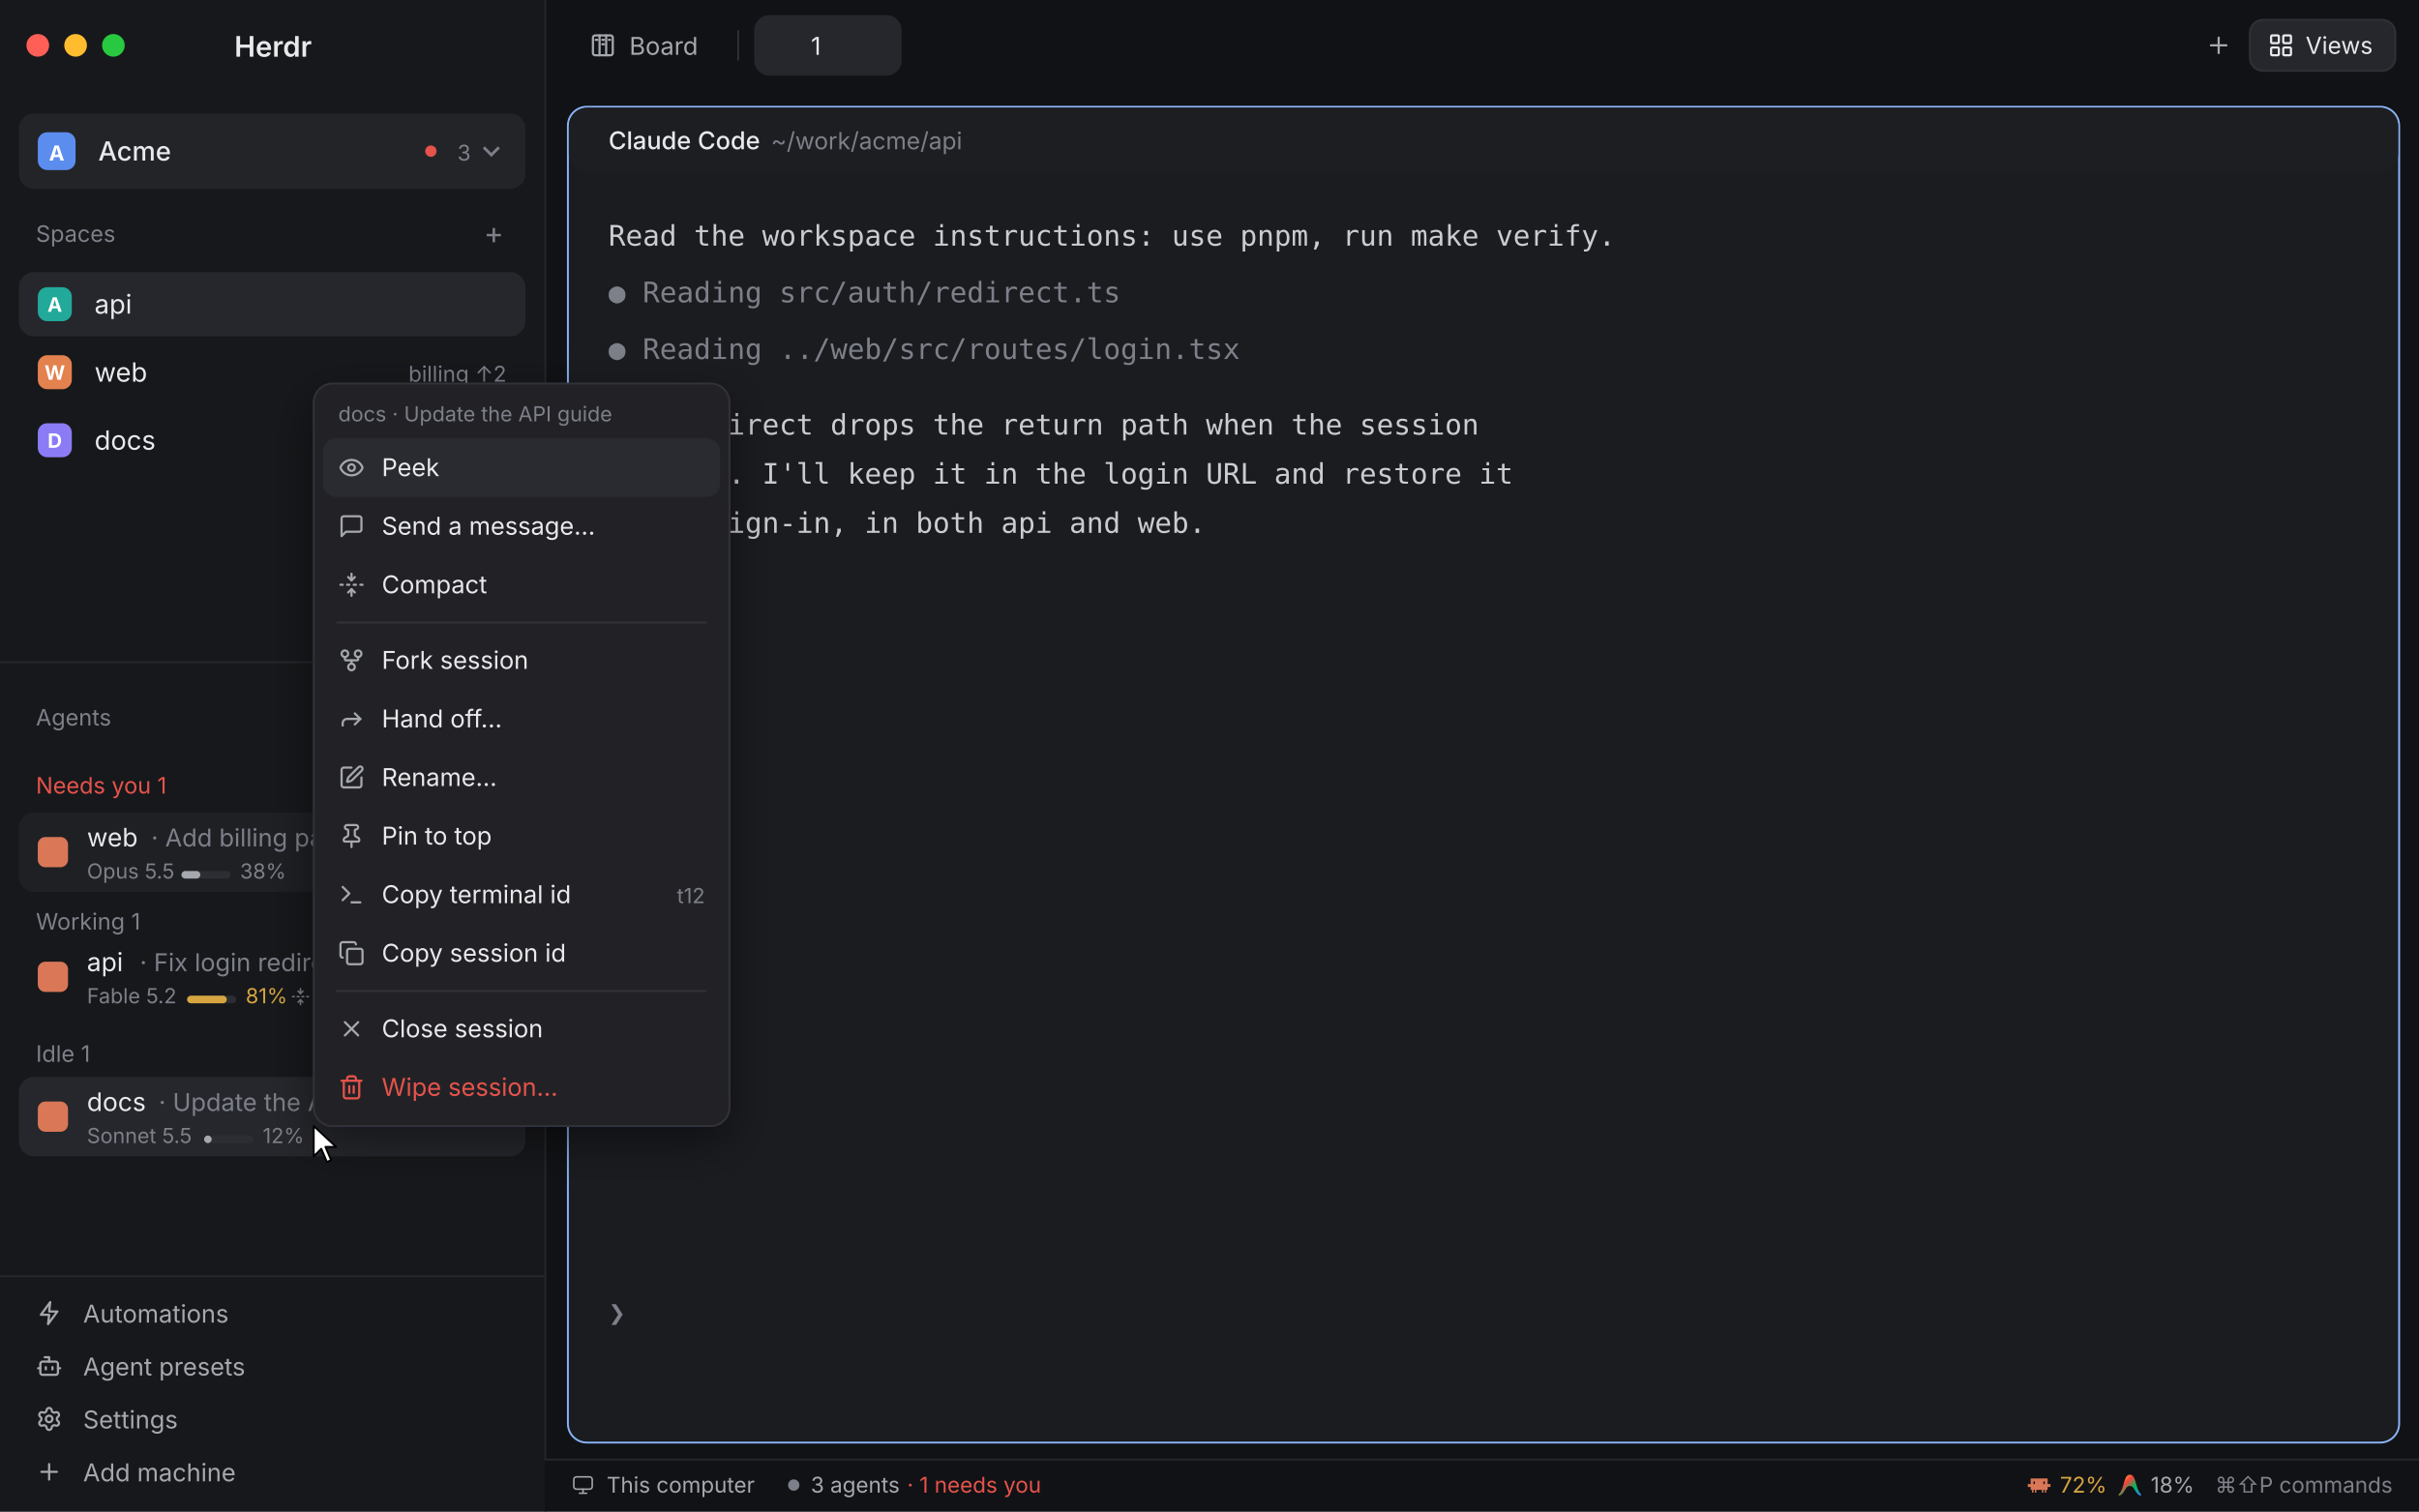
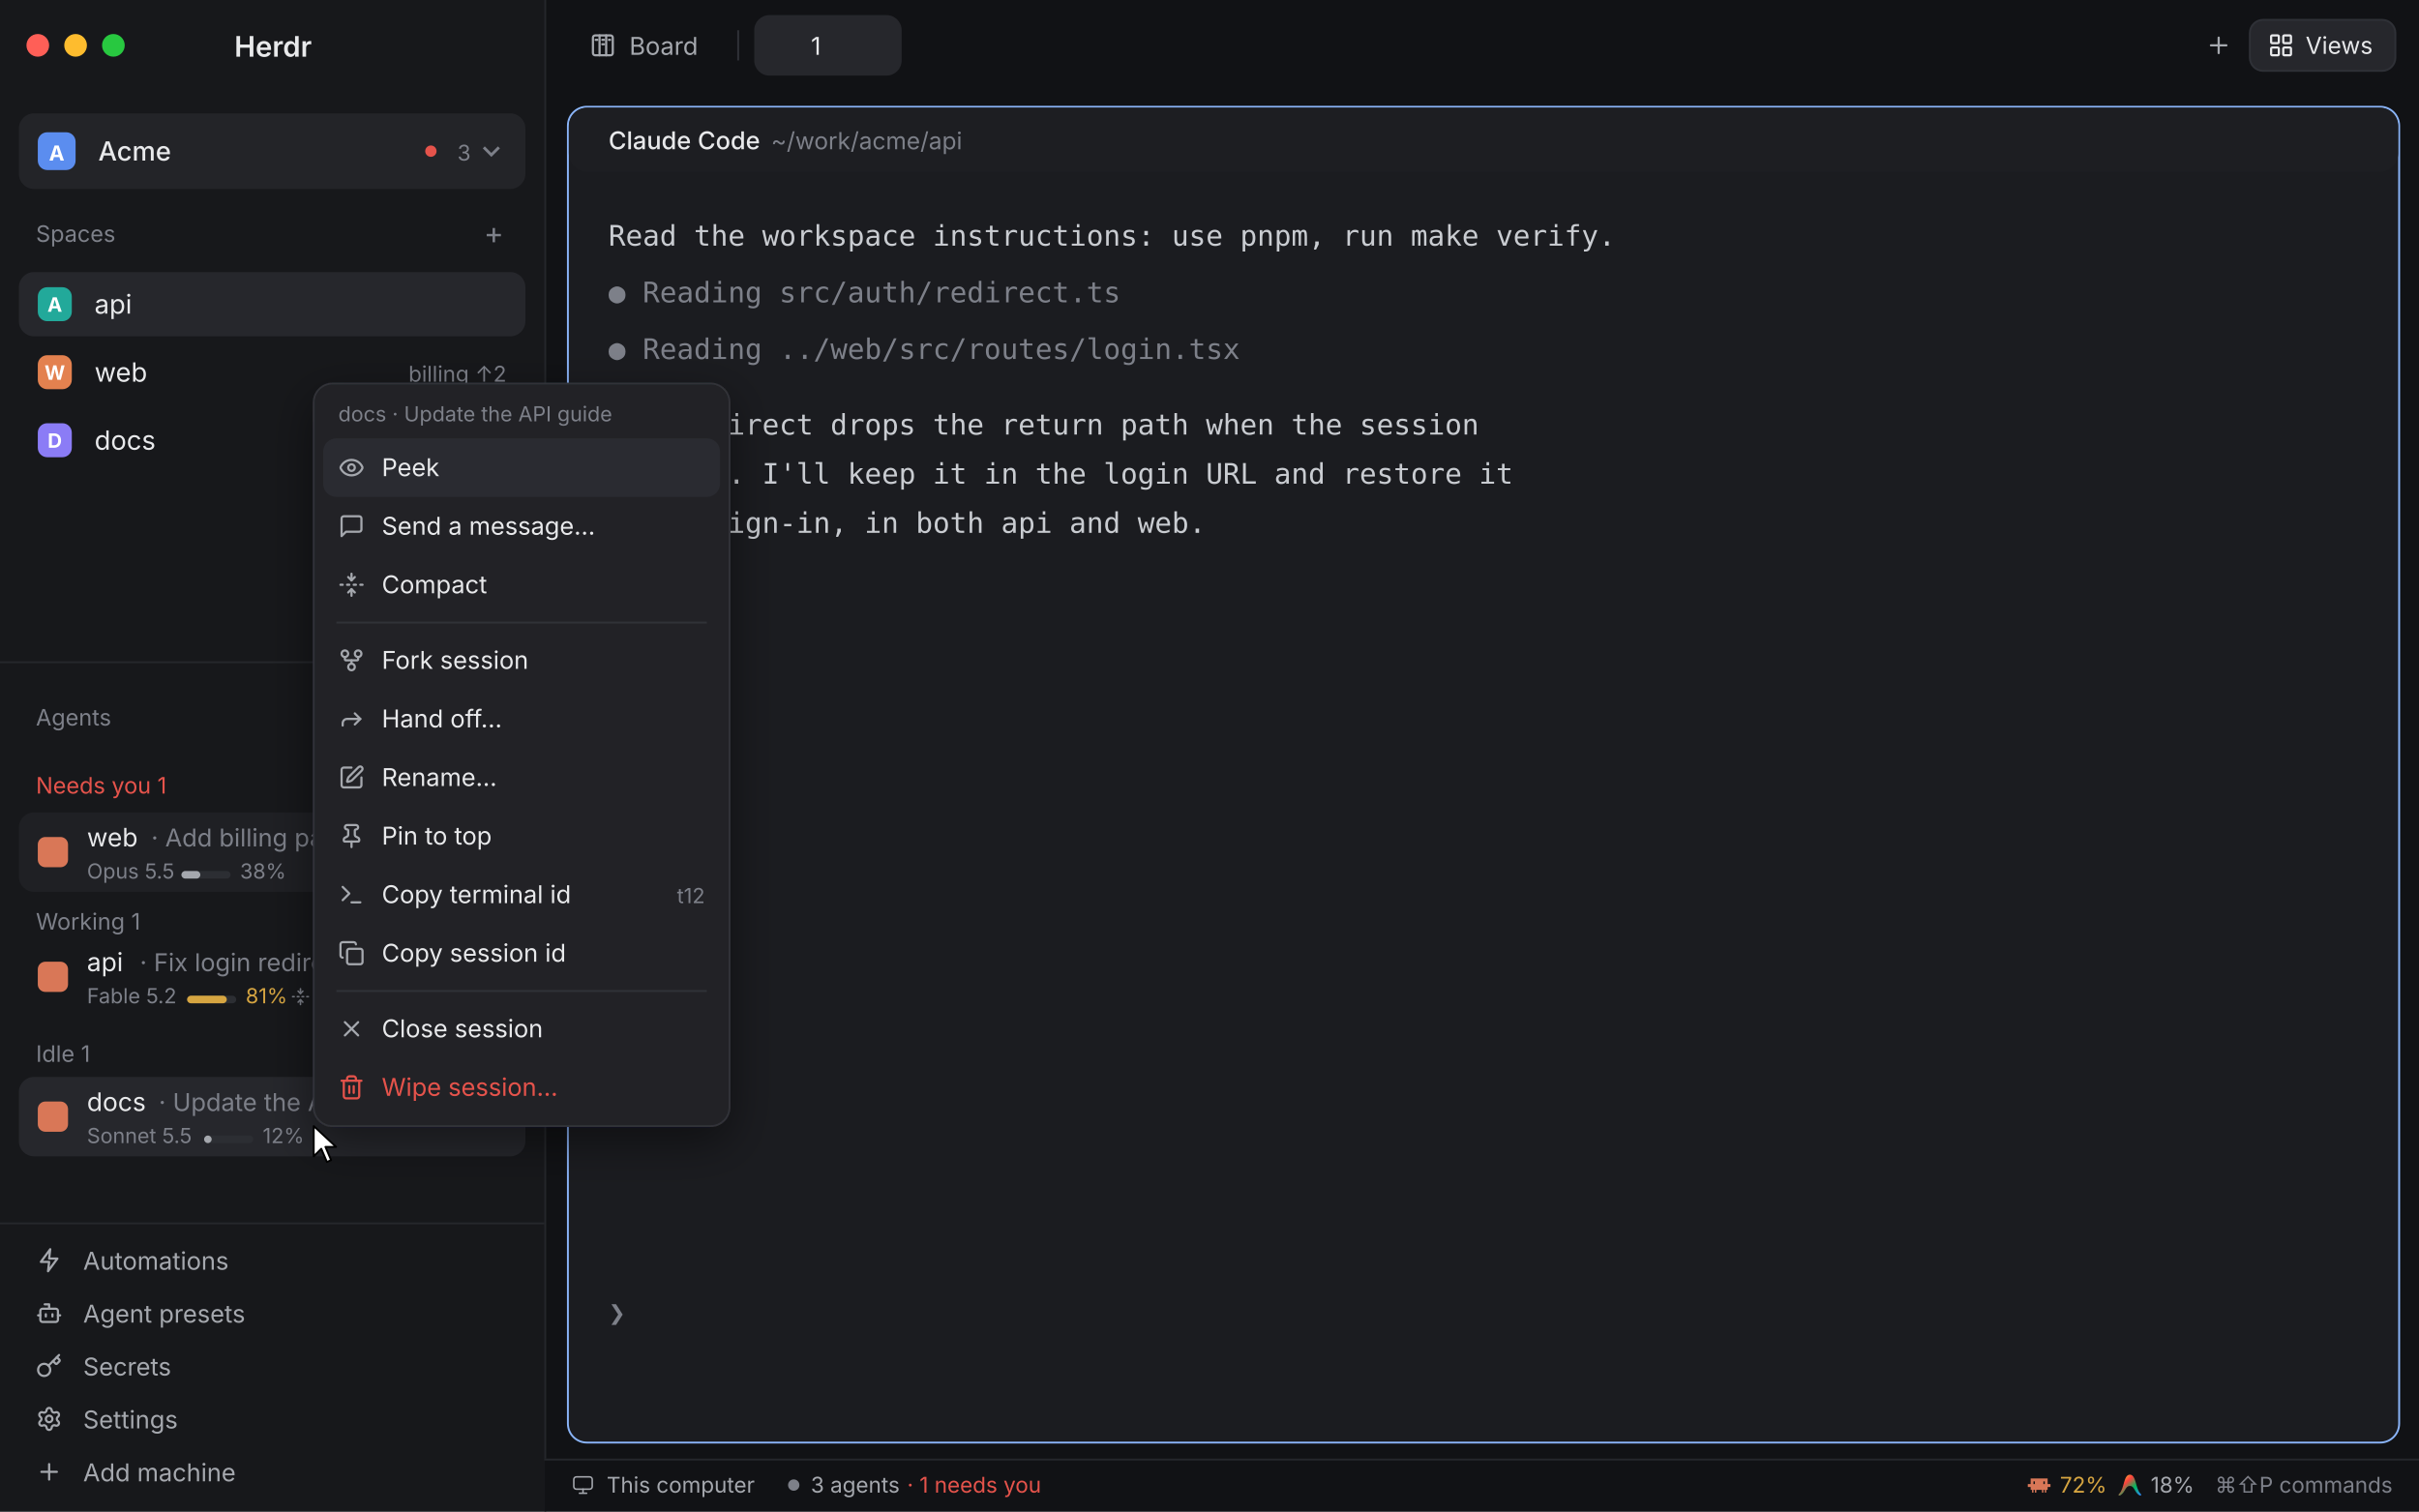
<svg xmlns="http://www.w3.org/2000/svg" width="1280" height="800" viewBox="0 0 1280 800" font-family="Geist, -apple-system, 'Helvetica Neue', sans-serif">
  <defs>
    <filter id="shadow" x="-20%" y="-20%" width="140%" height="140%">
      <feDropShadow dx="0" dy="8" stdDeviation="12" flood-color="#000" flood-opacity="0.45" />
    </filter>
  </defs>
  <rect width="1280" height="800" fill="#111215" />
  <rect width="288" height="800" fill="#17181b" />
  <rect x="288" width="1" height="800" fill="#25272b" />
  <circle cx="20" cy="24" r="6" fill="#ff5f57" />
  <circle cx="40" cy="24" r="6" fill="#febc2e" />
  <circle cx="60" cy="24" r="6" fill="#28c840" />
  <text x="124" y="30" fill="#e8e9eb" font-size="15" font-weight="600">Herdr</text>
  <rect x="10" y="60" width="268" height="40" rx="8" fill="#232428" />
  <rect x="20" y="70" width="20" height="20" rx="5" fill="#5b8def" />
  <text x="30" y="85" fill="#fff" font-size="11" font-weight="700" text-anchor="middle">A</text>
  <text x="52" y="85" fill="#e8e9eb" font-size="14" font-weight="500">Acme</text>
  <circle cx="228" cy="80" r="3" fill="#e5534b" />
  <text x="242" y="85" fill="#7d8089" font-size="11.5">3</text>
  <path d="M256 78 l4 4 l4 -4" stroke="#7d8089" stroke-width="1.5" fill="none" />
  <text x="19" y="128" fill="#7d8089" font-size="12">Spaces</text>
  <text x="256" y="129" fill="#7d8089" font-size="16">+</text>
  <rect x="10" y="144" width="268" height="34" rx="8" fill="#26272c" />
  <rect x="20" y="152" width="18" height="18" rx="5" fill="#22a99a" />
  <text x="29" y="165" fill="#fff" font-size="10.5" font-weight="700" text-anchor="middle">A</text>
  <text x="50" y="166" fill="#e8e9eb" font-size="14">api</text>
  <rect x="20" y="188" width="18" height="18" rx="5" fill="#e3814f" />
  <text x="29" y="201" fill="#fff" font-size="10.5" font-weight="700" text-anchor="middle">W</text>
  <text x="50" y="202" fill="#e8e9eb" font-size="14">web</text>
  <text x="268" y="202" fill="#7d8089" font-size="11.5" text-anchor="end">billing ↑2</text>
  <rect x="20" y="224" width="18" height="18" rx="5" fill="#8b7cf6" />
  <text x="29" y="237" fill="#fff" font-size="10.5" font-weight="700" text-anchor="middle">D</text>
  <text x="50" y="238" fill="#e8e9eb" font-size="14">docs</text>
  <rect y="350" width="288" height="1" fill="#25272b" />
  <text x="19" y="384" fill="#7d8089" font-size="12">Agents</text>
  <circle cx="234" cy="380" r="5.5" stroke="#7d8089" stroke-width="1.3" fill="none" />
  <path d="M234 377 v3 l2 1.3" stroke="#7d8089" stroke-width="1.3" fill="none" stroke-linecap="round" />
  <text x="256" y="385" fill="#7d8089" font-size="16">+</text>
  <text x="19" y="420" fill="#e5534b" font-size="12">Needs you 1</text>
  <rect x="10" y="430" width="268" height="42" rx="8" fill="#1f2024" />
  <rect x="20" y="443" width="16" height="16" rx="4" fill="#d97757" />
  <text x="46" y="448" fill="#e8e9eb" font-size="13.5">web</text>
  <text x="80" y="448" fill="#7d8089" font-size="13">· Add billing page</text>
  <text x="46" y="465" fill="#7d8089" font-size="11">Opus 5.5</text>
  <rect x="96" y="461" width="26" height="4" rx="2" fill="#2c2e33" />
  <rect x="96" y="461" width="10" height="4" rx="2" fill="#a5a8ae" />
  <text x="127" y="465" fill="#7d8089" font-size="11">38%</text>
  <text x="19" y="492" fill="#7d8089" font-size="12">Working 1</text>
  <rect x="20" y="509" width="16" height="16" rx="4" fill="#d97757" />
  <text x="46" y="514" fill="#e8e9eb" font-size="13.5">api</text>
  <text x="74" y="514" fill="#7d8089" font-size="13">· Fix login redirect</text>
  <text x="46" y="531" fill="#7d8089" font-size="11">Fable 5.2</text>
  <rect x="99" y="527" width="26" height="4" rx="2" fill="#2c2e33" />
  <rect x="99" y="527" width="21" height="4" rx="2" fill="#d6a541" />
  <text x="130" y="531" fill="#d6a541" font-size="11">81%</text>
  <g transform="translate(154 522.5) scale(0.4167)" fill="none" stroke="#7d8089" stroke-width="2" stroke-linecap="round" stroke-linejoin="round">
    <path d="M12 22v-6" />
    <path d="M12 8V2" />
    <path d="M4 12H2" />
    <path d="M10 12H8" />
    <path d="M16 12h-2" />
    <path d="M22 12h-2" />
    <path d="m15 19-3-3-3 3" />
    <path d="m15 5-3 3-3-3" />
  </g>
  <text x="166" y="531" fill="#7d8089" font-size="11">1</text>
  <text x="19" y="562" fill="#7d8089" font-size="12">Idle 1</text>
  <rect x="10" y="570" width="268" height="42" rx="8" fill="#26272c" />
  <rect x="20" y="583" width="16" height="16" rx="4" fill="#d97757" />
  <text x="46" y="588" fill="#e8e9eb" font-size="13.5">docs</text>
  <text x="84" y="588" fill="#7d8089" font-size="13">· Update the API guide</text>
  <text x="46" y="605" fill="#7d8089" font-size="11">Sonnet 5.5</text>
  <rect x="108" y="601" width="26" height="4" rx="2" fill="#2c2e33" />
  <rect x="108" y="601" width="4" height="4" rx="2" fill="#a5a8ae" />
  <text x="139" y="605" fill="#7d8089" font-size="11">12%</text>
-   <rect y="675" width="288" height="1" fill="#25272b" />
+   <rect y="647" width="288" height="1" fill="#25272b" />
+   <g transform="translate(19 660) scale(0.5833)" fill="none" stroke="#a5a8ae" stroke-width="2.00" stroke-linecap="round" stroke-linejoin="round">
+     <path d="M13 2 4.5 13.5H12L11 22l8.5-11.5H12z" />
+   </g>
+   <text x="44" y="672" fill="#a5a8ae" font-size="13">Automations</text>
  <g transform="translate(19 688) scale(0.5833)" fill="none" stroke="#a5a8ae" stroke-width="2.00" stroke-linecap="round" stroke-linejoin="round">
-     <path d="M13 2 4.5 13.5H12L11 22l8.5-11.5H12z" />
-   </g>
-   <text x="44" y="700" fill="#a5a8ae" font-size="13">Automations</text>
-   <g transform="translate(19 716) scale(0.5833)" fill="none" stroke="#a5a8ae" stroke-width="2.00" stroke-linecap="round" stroke-linejoin="round">
    <path d="M12 8V4H8" />
    <rect width="16" height="12" x="4" y="8" rx="2" />
    <path d="M2 14h2" />
    <path d="M20 14h2" />
    <path d="M15 13v2" />
    <path d="M9 13v2" />
  </g>
-   <text x="44" y="728" fill="#a5a8ae" font-size="13">Agent presets</text>
+   <text x="44" y="700" fill="#a5a8ae" font-size="13">Agent presets</text>
+   <g transform="translate(19 716) scale(0.5833)" fill="none" stroke="#a5a8ae" stroke-width="2.00" stroke-linecap="round" stroke-linejoin="round">
+     <path d="m15.5 7.5 2.3 2.3a1 1 0 0 0 1.4 0l2.1-2.1a1 1 0 0 0 0-1.4L19 4" />
+     <path d="m21 2-9.6 9.6" />
+     <circle cx="7.5" cy="15.5" r="5.5" />
+   </g>
+   <text x="44" y="728" fill="#a5a8ae" font-size="13">Secrets</text>
  <g transform="translate(19 744) scale(0.5833)" fill="none" stroke="#a5a8ae" stroke-width="2.00" stroke-linecap="round" stroke-linejoin="round">
    <path d="M9.671 4.136a2.34 2.34 0 0 1 4.659 0 2.34 2.34 0 0 0 3.319 1.915 2.34 2.34 0 0 1 2.33 4.033 2.34 2.34 0 0 0 0 3.831 2.34 2.34 0 0 1-2.33 4.033 2.34 2.34 0 0 0-3.319 1.915 2.34 2.34 0 0 1-4.659 0 2.34 2.34 0 0 0-3.32-1.915 2.34 2.34 0 0 1-2.33-4.033 2.34 2.34 0 0 0 0-3.831A2.34 2.34 0 0 1 6.35 6.051a2.34 2.34 0 0 0 3.319-1.915" />
    <circle cx="12" cy="12" r="3" />
  </g>
  <text x="44" y="756" fill="#a5a8ae" font-size="13">Settings</text>
  <g transform="translate(19 772) scale(0.5833)" fill="none" stroke="#a5a8ae" stroke-width="2.00" stroke-linecap="round" stroke-linejoin="round">
    <path d="M5 12h14" />
    <path d="M12 5v14" />
  </g>
  <text x="44" y="784" fill="#a5a8ae" font-size="13">Add machine</text>
  <g transform="translate(312 17) scale(0.5833)" fill="none" stroke="#a5a8ae" stroke-width="2" stroke-linecap="round" stroke-linejoin="round">
    <rect x="3" y="3" width="18" height="18" rx="2" />
    <path d="M9 3v18" />
    <path d="M15 3v18" />
    <path d="M5.5 7h1.5" />
    <path d="M11.5 7h1.5" />
    <path d="M11.5 11h1.5" />
    <path d="M17.5 7h1" />
  </g>
  <text x="333" y="29" fill="#a5a8ae" font-size="13">Board</text>
  <rect x="390.1" y="16" width="1" height="16" fill="#2f3137" />
  <rect x="399.1" y="8" width="78" height="32" rx="8" fill="#26272c" />
  <text x="429.1" y="29" fill="#e8e9eb" font-size="13">1</text>
  <g transform="translate(1167 17) scale(0.5833)" fill="none" stroke="#a5a8ae" stroke-width="2.00" stroke-linecap="round" stroke-linejoin="round">
    <path d="M5 12h14" />
    <path d="M12 5v14" />
  </g>
  <rect x="1190.5" y="10.5" width="77" height="27" rx="7" fill="#26272c" stroke="#2f3137" />
  <g transform="translate(1200 17) scale(0.5833)" fill="none" stroke="#e8e9eb" stroke-width="2" stroke-linecap="round" stroke-linejoin="round">
    <rect width="7" height="7" x="3" y="3" rx="1" />
    <rect width="7" height="7" x="14" y="3" rx="1" />
    <rect width="7" height="7" x="14" y="14" rx="1" />
    <rect width="7" height="7" x="3" y="14" rx="1" />
  </g>
  <text x="1220" y="28.5" fill="#e8e9eb" font-size="12.5">Views</text>
  <rect x="300.5" y="56.5" width="969" height="707" rx="10" fill="#1b1c20" stroke="#8ab4f8" />
  <rect x="301" y="57" width="968" height="34" rx="10" fill="#1d1e22" />
  <text x="322" y="79" fill="#e8e9eb" font-size="13" font-weight="500">Claude Code</text>
  <text x="408" y="79" fill="#7d8089" font-size="12.5">~/work/acme/api</text>
  <g font-family="'JetBrains Mono', Menlo, monospace" font-size="15" fill="#c9ccd1">
    <text x="322" y="130">Read the workspace instructions: use pnpm, run make verify.</text>
    <text x="322" y="160" fill="#7d8089">● Reading src/auth/redirect.ts</text>
    <text x="322" y="190" fill="#7d8089">● Reading ../web/src/routes/login.tsx</text>
    <text x="322" y="230">The redirect drops the return path when the session</text>
    <text x="322" y="256">expires. I'll keep it in the login URL and restore it</text>
    <text x="322" y="282">after sign-in, in both api and web.</text>
    <text x="322" y="700" fill="#7d8089">❯</text>
  </g>
  <rect x="288" y="772" width="992" height="28" fill="#111215" />
  <rect x="288" y="772" width="992" height="1" fill="#25272b" />
  <g transform="translate(302 779.5) scale(0.5417)" fill="none" stroke="#a5a8ae" stroke-width="1.5" stroke-linecap="round" stroke-linejoin="round">
    <rect x="3" y="4" width="18" height="12" rx="2.5" />
    <path d="M8.5 20h7M12 16v4" />
  </g>
  <text x="321" y="790" fill="#a5a8ae" font-size="11.5">This computer</text>
  <circle cx="420" cy="786" r="3" fill="#7d8089" />
  <text x="429" y="790" fill="#a5a8ae" font-size="11.5">3 agents</text>
  <text x="480" y="790" fill="#e5534b" font-size="11.5">· 1 needs you</text>
  <g transform="translate(1073 780) scale(0.5)" fill="#D97757">
    <path clip-rule="evenodd" d="M20.998 10.949H24v3.102h-3v3.028h-1.487V20H18v-2.921h-1.487V20H15v-2.921H9V20H7.488v-2.921H6V20H4.487v-2.921H3V14.05H0V10.95h3V5h17.998v5.949zM6 10.949h1.488V8.102H6v2.847zm10.51 0H18V8.102h-1.49v2.847z" fill-rule="evenodd" />
  </g>
  <text x="1090" y="790" fill="#d6a541" font-size="11.5">72%</text>
  <g transform="translate(1121 780) scale(0.5)">
    <defs>
      <linearGradient id="agy-grad" x1="0" y1="0" x2="1" y2="1">
        <stop offset="0" stop-color="#FFE432" />
        <stop offset=".35" stop-color="#FC413D" />
        <stop offset=".65" stop-color="#00B95C" />
        <stop offset="1" stop-color="#3186FF" />
      </linearGradient>
    </defs>
    <path d="M21.751 22.607c1.34 1.005 3.35.335 1.508-1.508C17.73 15.74 18.904 1 12.037 1 5.17 1 6.342 15.74.815 21.1c-2.01 2.009.167 2.511 1.507 1.506 5.192-3.517 4.857-9.714 9.715-9.714 4.857 0 4.522 6.197 9.714 9.715z" fill="url(#agy-grad)" />
  </g>
  <text x="1138" y="790" fill="#a5a8ae" font-size="11.5">18%</text>
  <text x="1266" y="790" fill="#7d8089" font-size="11.5" text-anchor="end">⌘⇧P  commands</text>
  <g filter="url(#shadow)">
    <rect x="166" y="203" width="220" height="393" rx="10" fill="#202125" stroke="#303237" />
  </g>
  <text x="179" y="223" fill="#7d8089" font-size="11">docs · Update the API guide</text>
  <rect x="171" y="232" width="210" height="31" rx="7" fill="#2a2b31" />
  <g transform="translate(179 240.5) scale(0.5833)" fill="none" stroke="#a5a8ae" stroke-width="2" stroke-linecap="round" stroke-linejoin="round">
    <path d="M2.062 12.348a1 1 0 0 1 0-.696 10.75 10.75 0 0 1 19.876 0 1 1 0 0 1 0 .696 10.75 10.75 0 0 1-19.876 0" />
    <circle cx="12" cy="12" r="3" />
  </g>
  <text x="202" y="252" fill="#e8e9eb" font-size="13">Peek</text>
  <g transform="translate(179 271.5) scale(0.5833)" fill="none" stroke="#a5a8ae" stroke-width="2" stroke-linecap="round" stroke-linejoin="round">
    <path d="M21 15a2 2 0 0 1-2 2H7l-4 4V5a2 2 0 0 1 2-2h14a2 2 0 0 1 2 2z" />
  </g>
  <text x="202" y="283" fill="#e8e9eb" font-size="13">Send a message…</text>
  <g transform="translate(179 302.5) scale(0.5833)" fill="none" stroke="#a5a8ae" stroke-width="2" stroke-linecap="round" stroke-linejoin="round">
    <path d="M12 22v-6" />
    <path d="M12 8V2" />
    <path d="M4 12H2" />
    <path d="M10 12H8" />
    <path d="M16 12h-2" />
    <path d="M22 12h-2" />
    <path d="m15 19-3-3-3 3" />
    <path d="m15 5-3 3-3-3" />
  </g>
  <text x="202" y="314" fill="#e8e9eb" font-size="13">Compact</text>
  <rect x="178" y="329" width="196" height="1" fill="#303237" />
  <g transform="translate(179 342.5) scale(0.5833)" fill="none" stroke="#a5a8ae" stroke-width="2" stroke-linecap="round" stroke-linejoin="round">
    <circle cx="12" cy="18" r="3" />
    <circle cx="6" cy="6" r="3" />
    <circle cx="18" cy="6" r="3" />
    <path d="M18 9v2c0 .6-.4 1-1 1H7c-.6 0-1-.4-1-1V9" />
    <path d="M12 12v3" />
  </g>
  <text x="202" y="354" fill="#e8e9eb" font-size="13">Fork session</text>
  <g transform="translate(179 373.5) scale(0.5833)" fill="none" stroke="#a5a8ae" stroke-width="2" stroke-linecap="round" stroke-linejoin="round">
    <polyline points="15 17 20 12 15 7" />
    <path d="M4 18v-2a4 4 0 0 1 4-4h12" />
  </g>
  <text x="202" y="385" fill="#e8e9eb" font-size="13">Hand off…</text>
  <g transform="translate(179 404.5) scale(0.5833)" fill="none" stroke="#a5a8ae" stroke-width="2" stroke-linecap="round" stroke-linejoin="round">
    <path d="M12 3H5a2 2 0 0 0-2 2v14a2 2 0 0 0 2 2h14a2 2 0 0 0 2-2v-7" />
    <path d="M18.375 2.625a1 1 0 0 1 3 3l-9.013 9.014a2 2 0 0 1-.853.505l-2.873.84a.5.5 0 0 1-.62-.62l.84-2.873a2 2 0 0 1 .506-.852z" />
  </g>
  <text x="202" y="416" fill="#e8e9eb" font-size="13">Rename…</text>
  <g transform="translate(179 435.5) scale(0.5833)" fill="none" stroke="#a5a8ae" stroke-width="2" stroke-linecap="round" stroke-linejoin="round">
    <path d="M12 17v5" />
    <path d="M9 10.76a2 2 0 0 1-1.11 1.79l-1.78.9A2 2 0 0 0 5 15.24V16a1 1 0 0 0 1 1h12a1 1 0 0 0 1-1v-.76a2 2 0 0 0-1.11-1.79l-1.78-.9A2 2 0 0 1 15 10.76V7a1 1 0 0 1 1-1 2 2 0 0 0 0-4H8a2 2 0 0 0 0 4 1 1 0 0 1 1 1z" />
  </g>
  <text x="202" y="447" fill="#e8e9eb" font-size="13">Pin to top</text>
  <g transform="translate(179 466.5) scale(0.5833)" fill="none" stroke="#a5a8ae" stroke-width="2" stroke-linecap="round" stroke-linejoin="round">
    <path d="M12 19h8" />
    <path d="m4 17 6-6-6-6" />
  </g>
  <text x="202" y="478" fill="#e8e9eb" font-size="13">Copy terminal id</text>
  <text x="373" y="478" fill="#7d8089" font-size="11" text-anchor="end">t12</text>
  <g transform="translate(179 497.5) scale(0.5833)" fill="none" stroke="#a5a8ae" stroke-width="2" stroke-linecap="round" stroke-linejoin="round">
    <rect width="14" height="14" x="8" y="8" rx="2" ry="2" />
    <path d="M4 16c-1.1 0-2-.9-2-2V4c0-1.1.9-2 2-2h10c1.1 0 2 .9 2 2" />
  </g>
  <text x="202" y="509" fill="#e8e9eb" font-size="13">Copy session id</text>
  <rect x="178" y="524" width="196" height="1" fill="#303237" />
  <g transform="translate(179 537.5) scale(0.5833)" fill="none" stroke="#a5a8ae" stroke-width="2" stroke-linecap="round" stroke-linejoin="round">
    <path d="M18 6 6 18" />
    <path d="m6 6 12 12" />
  </g>
  <text x="202" y="549" fill="#e8e9eb" font-size="13">Close session</text>
  <g transform="translate(179 568.5) scale(0.5833)" fill="none" stroke="#e5534b" stroke-width="2" stroke-linecap="round" stroke-linejoin="round">
    <path d="M3 6h18" />
    <path d="M19 6v14c0 1-1 2-2 2H7c-1 0-2-1-2-2V6" />
    <path d="M8 6V4c0-1 1-2 2-2h4c1 0 2 1 2 2v2" />
    <line x1="10" x2="10" y1="11" y2="17" />
    <line x1="14" x2="14" y1="11" y2="17" />
  </g>
  <text x="202" y="580" fill="#e5534b" font-size="13">Wipe session…</text>
  <path d="M166 596 l0 16 l4 -4 l3 7 l2.2 -1 l-3 -7 l5.6 0 z" fill="#fff" stroke="#000" stroke-width="1" stroke-linejoin="round" />
</svg>
